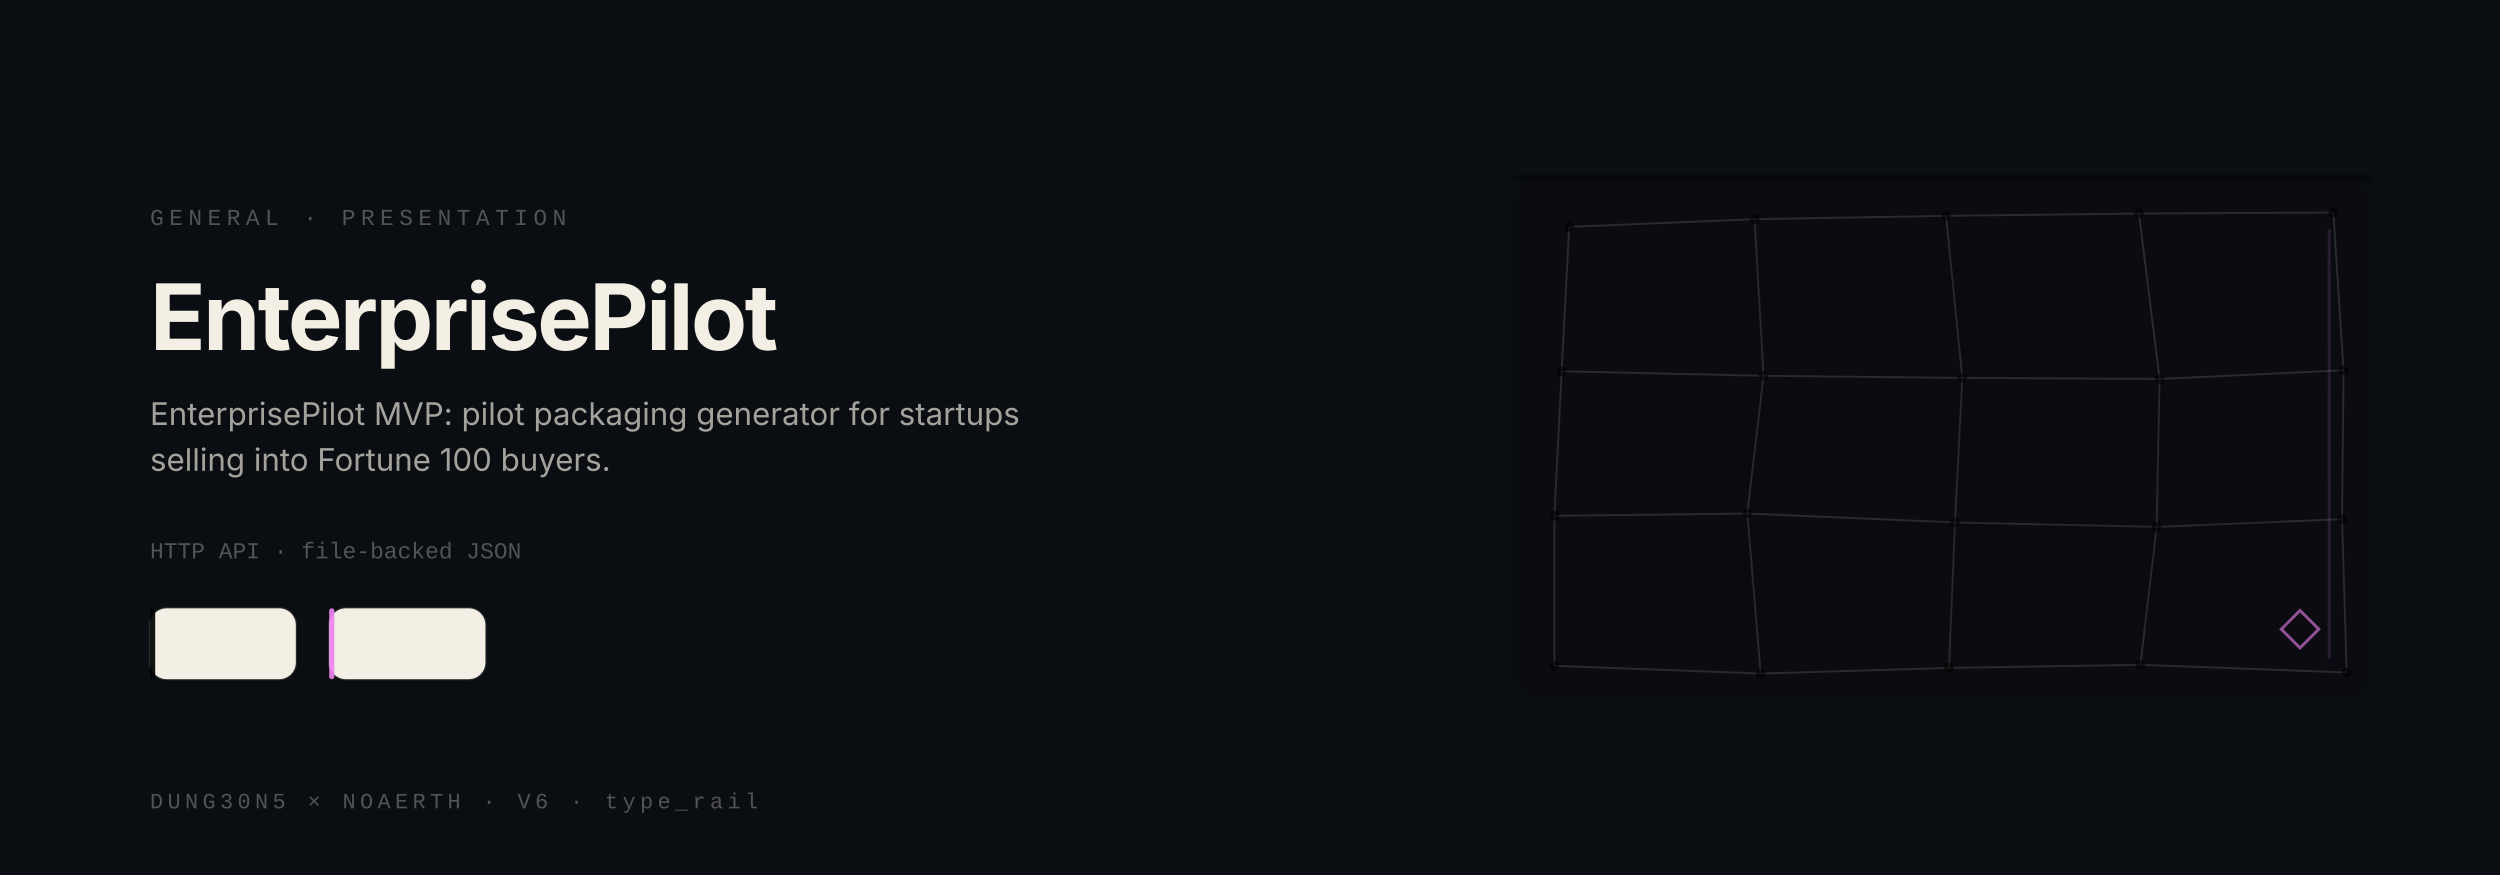
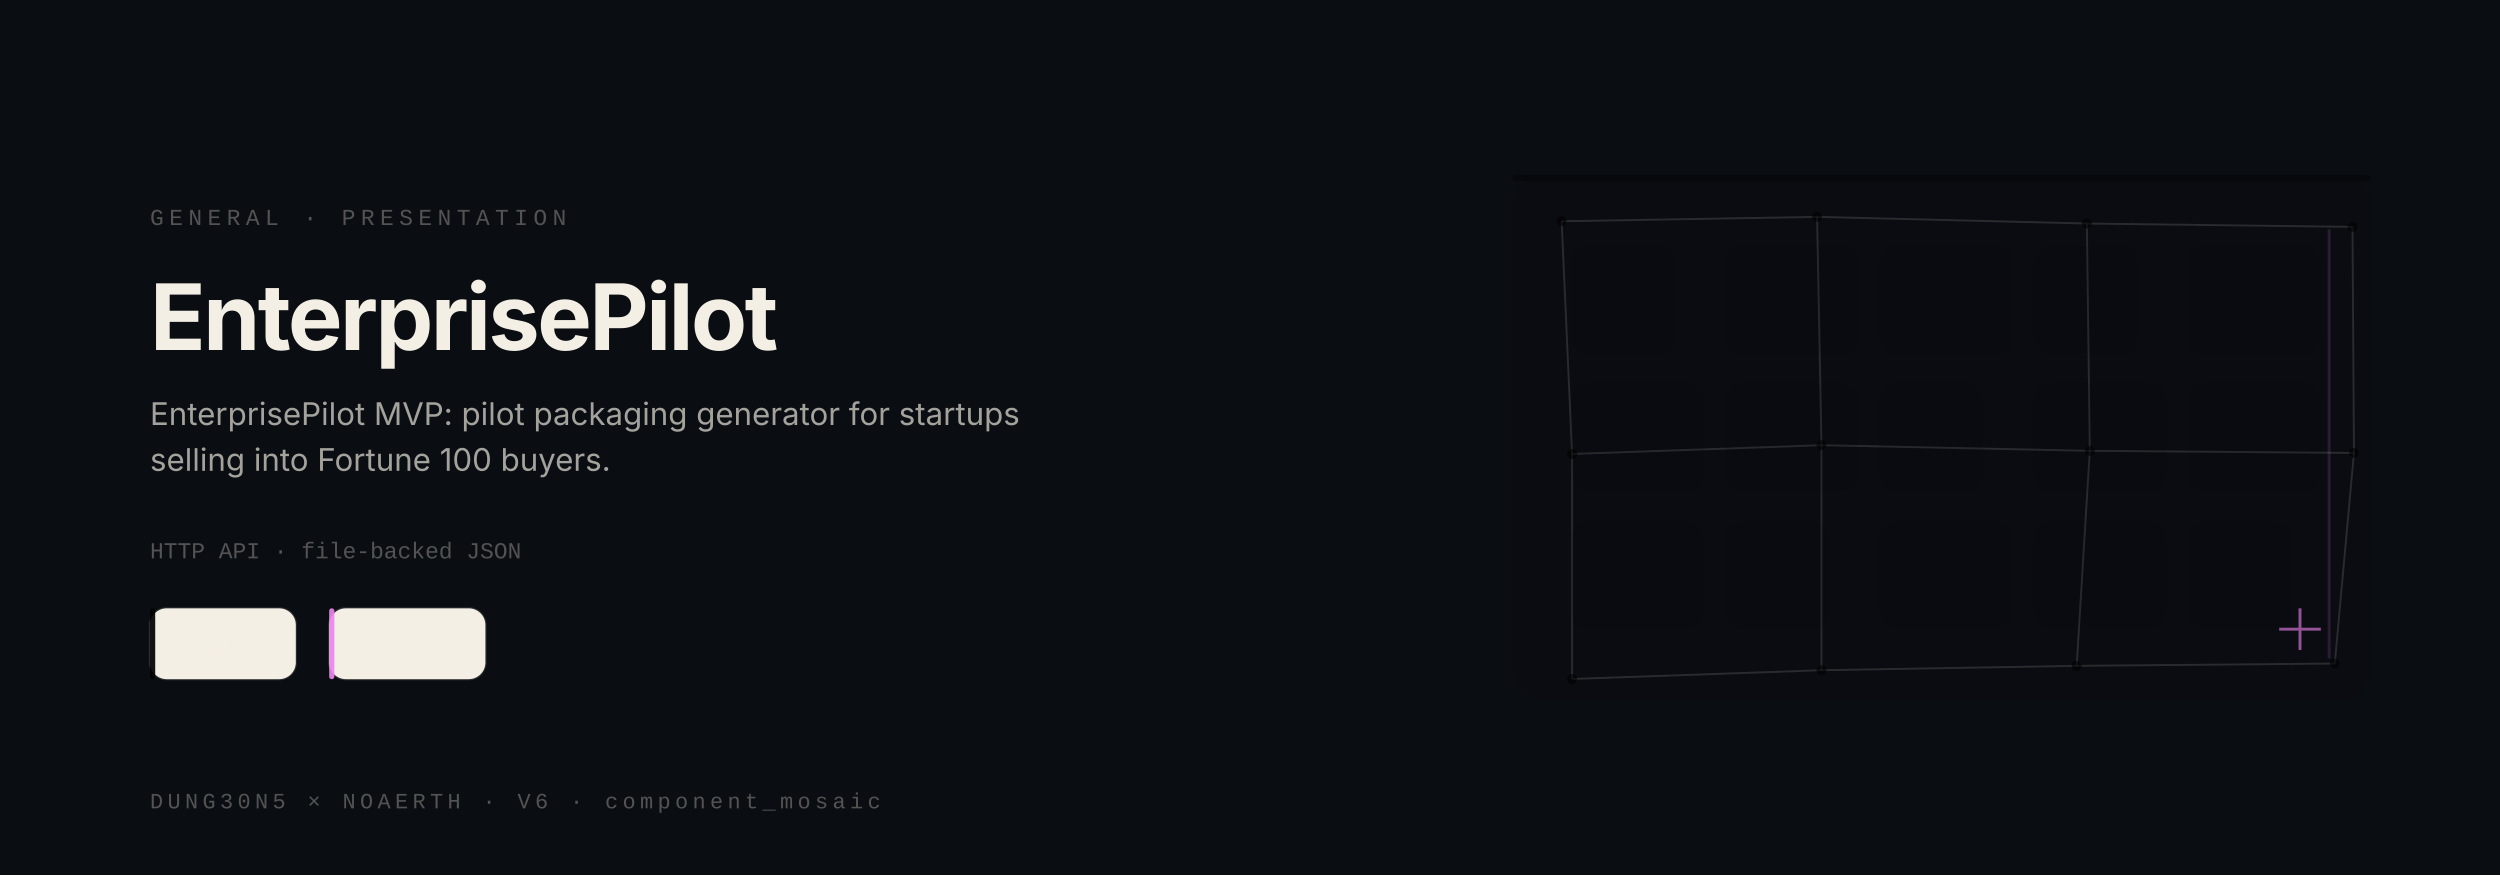
<svg xmlns="http://www.w3.org/2000/svg" viewBox="0 0 1200 420" width="1200" height="420" role="img" aria-label="EnterprisePilot: a composed grid assembles and a sweep resolves it">
  <rect width="1200" height="420" fill="#0a0d12" />
  <text x="72" y="108" font-family="ui-monospace, SFMono-Regular, Menlo, Monaco, Consolas, 'Liberation Mono', monospace" font-size="11" letter-spacing="2.6" fill="#f4efe44f">GENERAL · PRESENTATION</text>
  <text x="72" y="168" font-family="-apple-system, BlinkMacSystemFont, 'Segoe UI', Inter, Helvetica, Arial, sans-serif" font-size="44" font-weight="660" letter-spacing="-1.2" fill="#f4efe4">EnterprisePilot</text>
  <text x="72" y="204" font-family="-apple-system, BlinkMacSystemFont, 'Segoe UI', Inter, Helvetica, Arial, sans-serif" font-size="15" fill="#f4efe4a8">EnterprisePilot MVP: pilot packaging generator for startups</text>
  <text x="72" y="226" font-family="-apple-system, BlinkMacSystemFont, 'Segoe UI', Inter, Helvetica, Arial, sans-serif" font-size="15" fill="#f4efe4a8">selling into Fortune 100 buyers.</text>
  <text x="72" y="268" font-family="ui-monospace, SFMono-Regular, Menlo, Monaco, Consolas, 'Liberation Mono', monospace" font-size="11" fill="#f4efe44f">HTTP API · file-backed JSON</text>
  <rect x="72.0" y="292.0" width="70.0" height="34.0" rx="8" fill="#f4efe4" stroke="#f4efe424" stroke-width="1.1" />
  <rect x="72.0" y="292.0" width="2.5" height="34.0" rx="1.2" fill="mint" opacity="0.92" />
  <text x="107.0" y="314" font-family="ui-monospace, SFMono-Regular, Menlo, Monaco, Consolas, 'Liberation Mono', monospace" font-size="11" fill="#f4efe4" fill-opacity="0.82" text-anchor="middle">pilot</text>
  <rect x="158.0" y="292.0" width="75.0" height="34.0" rx="8" fill="#f4efe4" stroke="#f4efe424" stroke-width="1.1" />
  <rect x="158.0" y="292.0" width="2.5" height="34.0" rx="1.2" fill="violet" opacity="0.92" />
  <text x="195.5" y="314" font-family="ui-monospace, SFMono-Regular, Menlo, Monaco, Consolas, 'Liberation Mono', monospace" font-size="11" fill="#f4efe4" fill-opacity="0.82" text-anchor="middle">pilot/[id]</text>
  <rect x="726.0" y="84.0" width="412.0" height="252.0" rx="14" fill="mint" fill-opacity="0.04" />
  <rect x="729.0" y="87.0" width="406.0" height="246.0" rx="12" fill="none" stroke="mint" stroke-width="1" stroke-opacity="0.18" />
-   <line x1="753.2" y1="108.9" x2="842.2" y2="105.2" stroke="#f4efe424" stroke-width="0.9" />
-   <line x1="753.2" y1="108.9" x2="749.6" y2="178.2" stroke="#f4efe424" stroke-width="0.9" />
-   <line x1="842.2" y1="105.2" x2="934.1" y2="103.6" stroke="#f4efe424" stroke-width="0.9" />
-   <line x1="842.2" y1="105.2" x2="846.5" y2="180.4" stroke="#f4efe424" stroke-width="0.9" />
-   <line x1="934.1" y1="103.6" x2="1026.7" y2="102.5" stroke="#f4efe424" stroke-width="0.9" />
-   <line x1="934.1" y1="103.6" x2="941.9" y2="181.4" stroke="#f4efe424" stroke-width="0.9" />
-   <line x1="1026.7" y1="102.5" x2="1120.0" y2="102.0" stroke="#f4efe424" stroke-width="0.9" />
-   <line x1="1026.7" y1="102.5" x2="1036.6" y2="181.9" stroke="#f4efe424" stroke-width="0.9" />
-   <line x1="1120.0" y1="102.0" x2="1124.9" y2="177.7" stroke="#f4efe424" stroke-width="0.9" />
-   <line x1="749.6" y1="178.2" x2="846.5" y2="180.4" stroke="#f4efe424" stroke-width="0.9" />
-   <line x1="749.6" y1="178.2" x2="746.1" y2="247.6" stroke="#f4efe424" stroke-width="0.9" />
-   <line x1="846.5" y1="180.4" x2="941.9" y2="181.4" stroke="#f4efe424" stroke-width="0.9" />
-   <line x1="846.5" y1="180.4" x2="838.7" y2="246.5" stroke="#f4efe424" stroke-width="0.9" />
-   <line x1="941.9" y1="181.4" x2="1036.6" y2="181.9" stroke="#f4efe424" stroke-width="0.9" />
-   <line x1="941.9" y1="181.4" x2="938.4" y2="250.8" stroke="#f4efe424" stroke-width="0.9" />
-   <line x1="1036.6" y1="181.9" x2="1124.9" y2="177.7" stroke="#f4efe424" stroke-width="0.9" />
-   <line x1="1036.6" y1="181.9" x2="1035.2" y2="252.9" stroke="#f4efe424" stroke-width="0.9" />
-   <line x1="1124.9" y1="177.7" x2="1124.2" y2="249.2" stroke="#f4efe424" stroke-width="0.9" />
-   <line x1="746.1" y1="247.6" x2="838.7" y2="246.5" stroke="#f4efe424" stroke-width="0.9" />
-   <line x1="746.1" y1="247.6" x2="746.1" y2="319.6" stroke="#f4efe424" stroke-width="0.9" />
-   <line x1="838.7" y1="246.5" x2="938.4" y2="250.8" stroke="#f4efe424" stroke-width="0.9" />
-   <line x1="838.7" y1="246.5" x2="845.1" y2="323.3" stroke="#f4efe424" stroke-width="0.9" />
-   <line x1="938.4" y1="250.8" x2="1035.2" y2="252.9" stroke="#f4efe424" stroke-width="0.9" />
-   <line x1="938.4" y1="250.8" x2="935.5" y2="320.6" stroke="#f4efe424" stroke-width="0.9" />
-   <line x1="1035.2" y1="252.9" x2="1124.2" y2="249.2" stroke="#f4efe424" stroke-width="0.9" />
-   <line x1="1035.2" y1="252.9" x2="1027.4" y2="319.1" stroke="#f4efe424" stroke-width="0.9" />
-   <line x1="1124.2" y1="249.2" x2="1126.4" y2="322.8" stroke="#f4efe424" stroke-width="0.9" />
-   <line x1="746.1" y1="319.6" x2="845.1" y2="323.3" stroke="#f4efe424" stroke-width="0.9" />
-   <line x1="845.1" y1="323.3" x2="935.5" y2="320.6" stroke="#f4efe424" stroke-width="0.9" />
-   <line x1="935.5" y1="320.6" x2="1027.4" y2="319.1" stroke="#f4efe424" stroke-width="0.9" />
-   <line x1="1027.4" y1="319.1" x2="1126.4" y2="322.8" stroke="#f4efe424" stroke-width="0.9" />
-   <circle cx="753.2" cy="108.9" r="2.4" fill="mint" opacity="0.55" />
-   <circle cx="842.2" cy="105.2" r="2.4" fill="mint" opacity="0.55" />
-   <circle cx="934.1" cy="103.6" r="2.4" fill="mint" opacity="0.55" />
-   <circle cx="1026.7" cy="102.5" r="2.4" fill="mint" opacity="0.55" />
-   <circle cx="1120.0" cy="102.0" r="2.4" fill="mint" opacity="0.55" />
-   <circle cx="749.6" cy="178.2" r="2.4" fill="mint" opacity="0.55" />
-   <circle cx="846.5" cy="180.4" r="2.4" fill="mint" opacity="0.55" />
-   <circle cx="941.9" cy="181.4" r="2.4" fill="mint" opacity="0.55" />
-   <circle cx="1036.6" cy="181.9" r="2.4" fill="mint" opacity="0.55" />
-   <circle cx="1124.9" cy="177.7" r="2.4" fill="mint" opacity="0.55" />
-   <circle cx="746.1" cy="247.6" r="2.4" fill="mint" opacity="0.55" />
-   <circle cx="838.7" cy="246.5" r="2.4" fill="mint" opacity="0.55" />
-   <circle cx="938.4" cy="250.8" r="2.4" fill="mint" opacity="0.55" />
-   <circle cx="1035.2" cy="252.9" r="2.4" fill="mint" opacity="0.55" />
-   <circle cx="1124.2" cy="249.2" r="2.4" fill="mint" opacity="0.55" />
-   <circle cx="746.1" cy="319.6" r="2.4" fill="mint" opacity="0.55" />
-   <circle cx="845.1" cy="323.3" r="2.4" fill="mint" opacity="0.55" />
-   <circle cx="935.5" cy="320.6" r="2.4" fill="mint" opacity="0.55" />
-   <circle cx="1027.4" cy="319.1" r="2.4" fill="mint" opacity="0.55" />
-   <circle cx="1126.4" cy="322.8" r="2.4" fill="mint" opacity="0.55" />
+   <line x1="749.6" y1="106.2" x2="872.2" y2="104.1" stroke="#f4efe424" stroke-width="0.9" />
+   <line x1="749.6" y1="106.2" x2="754.6" y2="217.9" stroke="#f4efe424" stroke-width="0.9" />
+   <line x1="872.2" y1="104.1" x2="1001.7" y2="107.3" stroke="#f4efe424" stroke-width="0.9" />
+   <line x1="872.2" y1="104.1" x2="874.3" y2="213.7" stroke="#f4efe424" stroke-width="0.9" />
+   <line x1="1001.7" y1="107.3" x2="1129.2" y2="108.9" stroke="#f4efe424" stroke-width="0.9" />
+   <line x1="1001.7" y1="107.3" x2="1003.1" y2="216.4" stroke="#f4efe424" stroke-width="0.9" />
+   <line x1="1129.2" y1="108.9" x2="1129.9" y2="217.4" stroke="#f4efe424" stroke-width="0.9" />
+   <line x1="754.6" y1="217.9" x2="874.3" y2="213.7" stroke="#f4efe424" stroke-width="0.9" />
+   <line x1="754.6" y1="217.9" x2="754.6" y2="325.9" stroke="#f4efe424" stroke-width="0.9" />
+   <line x1="874.3" y1="213.7" x2="1003.1" y2="216.4" stroke="#f4efe424" stroke-width="0.9" />
+   <line x1="874.3" y1="213.7" x2="874.3" y2="321.7" stroke="#f4efe424" stroke-width="0.9" />
+   <line x1="1003.1" y1="216.4" x2="1129.9" y2="217.4" stroke="#f4efe424" stroke-width="0.9" />
+   <line x1="1003.1" y1="216.4" x2="996.8" y2="319.6" stroke="#f4efe424" stroke-width="0.9" />
+   <line x1="1129.9" y1="217.4" x2="1120.7" y2="318.5" stroke="#f4efe424" stroke-width="0.9" />
+   <line x1="754.6" y1="325.9" x2="874.3" y2="321.7" stroke="#f4efe424" stroke-width="0.9" />
+   <line x1="874.3" y1="321.7" x2="996.8" y2="319.6" stroke="#f4efe424" stroke-width="0.9" />
+   <line x1="996.8" y1="319.6" x2="1120.7" y2="318.5" stroke="#f4efe424" stroke-width="0.9" />
+   <circle cx="749.6" cy="106.2" r="2.4" fill="mint" opacity="0.55" />
+   <circle cx="872.2" cy="104.1" r="2.4" fill="mint" opacity="0.55" />
+   <circle cx="1001.7" cy="107.3" r="2.4" fill="mint" opacity="0.55" />
+   <circle cx="1129.2" cy="108.9" r="2.4" fill="mint" opacity="0.55" />
+   <circle cx="754.6" cy="217.9" r="2.4" fill="mint" opacity="0.55" />
+   <circle cx="874.3" cy="213.7" r="2.4" fill="mint" opacity="0.55" />
+   <circle cx="1003.1" cy="216.4" r="2.4" fill="mint" opacity="0.55" />
+   <circle cx="1129.9" cy="217.4" r="2.4" fill="mint" opacity="0.55" />
+   <circle cx="754.6" cy="325.9" r="2.4" fill="mint" opacity="0.55" />
+   <circle cx="874.3" cy="321.7" r="2.4" fill="mint" opacity="0.55" />
+   <circle cx="996.8" cy="319.6" r="2.4" fill="mint" opacity="0.55" />
+   <circle cx="1120.7" cy="318.5" r="2.4" fill="mint" opacity="0.55" />
  <rect x="726.0" y="84.0" width="412.0" height="3" rx="1.5" fill="mint" opacity="0.35" />
-   <path d="M1095.0 302.0 l9 -9 l9 9 l-9 9 z" fill="none" stroke="violet" stroke-width="1.4" opacity="0.6" />
+   <path d="M1094.0 302.0 h20 M1104.0 292.0 v20" stroke="violet" stroke-width="1.4" opacity="0.6" />
  <rect x="754" y="118" width="50" height="52" rx="8" fill="mint" fill-opacity="0.08" stroke="mint" stroke-width="1" stroke-opacity="0.4" opacity="0.85" />
  <rect x="828" y="118" width="64" height="52" rx="8" fill="mint" fill-opacity="0.08" stroke="mint" stroke-width="1" stroke-opacity="0.4" opacity="0.85" />
  <rect x="902" y="118" width="64" height="52" rx="8" fill="mint" fill-opacity="0.08" stroke="mint" stroke-width="1" stroke-opacity="0.4" opacity="0.85" />
  <rect x="976" y="118" width="50" height="52" rx="8" fill="mint" fill-opacity="0.08" stroke="mint" stroke-width="1" stroke-opacity="0.4" opacity="0.85" />
  <rect x="1050" y="118" width="64" height="52" rx="8" fill="mint" fill-opacity="0.08" stroke="mint" stroke-width="1" stroke-opacity="0.4" opacity="0.85" />
  <rect x="754" y="184" width="64" height="52" rx="8" fill="mint" fill-opacity="0.08" stroke="mint" stroke-width="1" stroke-opacity="0.4" opacity="0.85" />
  <rect x="828" y="184" width="64" height="52" rx="8" fill="mint" fill-opacity="0.08" stroke="mint" stroke-width="1" stroke-opacity="0.4" opacity="0.85" />
  <rect x="902" y="184" width="50" height="52" rx="8" fill="mint" fill-opacity="0.08" stroke="mint" stroke-width="1" stroke-opacity="0.4" opacity="0.85" />
  <rect x="976" y="184" width="64" height="52" rx="8" fill="mint" fill-opacity="0.08" stroke="mint" stroke-width="1" stroke-opacity="0.4" opacity="0.85" />
  <rect x="1050" y="184" width="64" height="52" rx="8" fill="mint" fill-opacity="0.08" stroke="mint" stroke-width="1" stroke-opacity="0.4" opacity="0.85" />
  <rect x="754" y="250" width="64" height="52" rx="8" fill="mint" fill-opacity="0.08" stroke="mint" stroke-width="1" stroke-opacity="0.4" opacity="0.85" />
  <rect x="828" y="250" width="50" height="52" rx="8" fill="mint" fill-opacity="0.08" stroke="mint" stroke-width="1" stroke-opacity="0.4" opacity="0.85" />
  <rect x="902" y="250" width="64" height="52" rx="8" fill="mint" fill-opacity="0.08" stroke="mint" stroke-width="1" stroke-opacity="0.4" opacity="0.85" />
  <rect x="976" y="250" width="64" height="52" rx="8" fill="mint" fill-opacity="0.08" stroke="mint" stroke-width="1" stroke-opacity="0.4" opacity="0.85" />
  <rect x="1050" y="250" width="50" height="52" rx="8" fill="mint" fill-opacity="0.08" stroke="mint" stroke-width="1" stroke-opacity="0.4" opacity="0.85" />
  <line x1="1118" y1="110" x2="1118" y2="316" stroke="violet" stroke-width="1.4" opacity="0.14" />
-   <text x="72" y="388" font-family="ui-monospace, SFMono-Regular, Menlo, Monaco, Consolas, 'Liberation Mono', monospace" font-size="10.5" letter-spacing="2.1" fill="#f4efe44f">DUNG30N5 × NOAERTH · V6 · type_rail</text>
+   <text x="72" y="388" font-family="ui-monospace, SFMono-Regular, Menlo, Monaco, Consolas, 'Liberation Mono', monospace" font-size="10.5" letter-spacing="2.1" fill="#f4efe44f">DUNG30N5 × NOAERTH · V6 · component_mosaic</text>
</svg>
